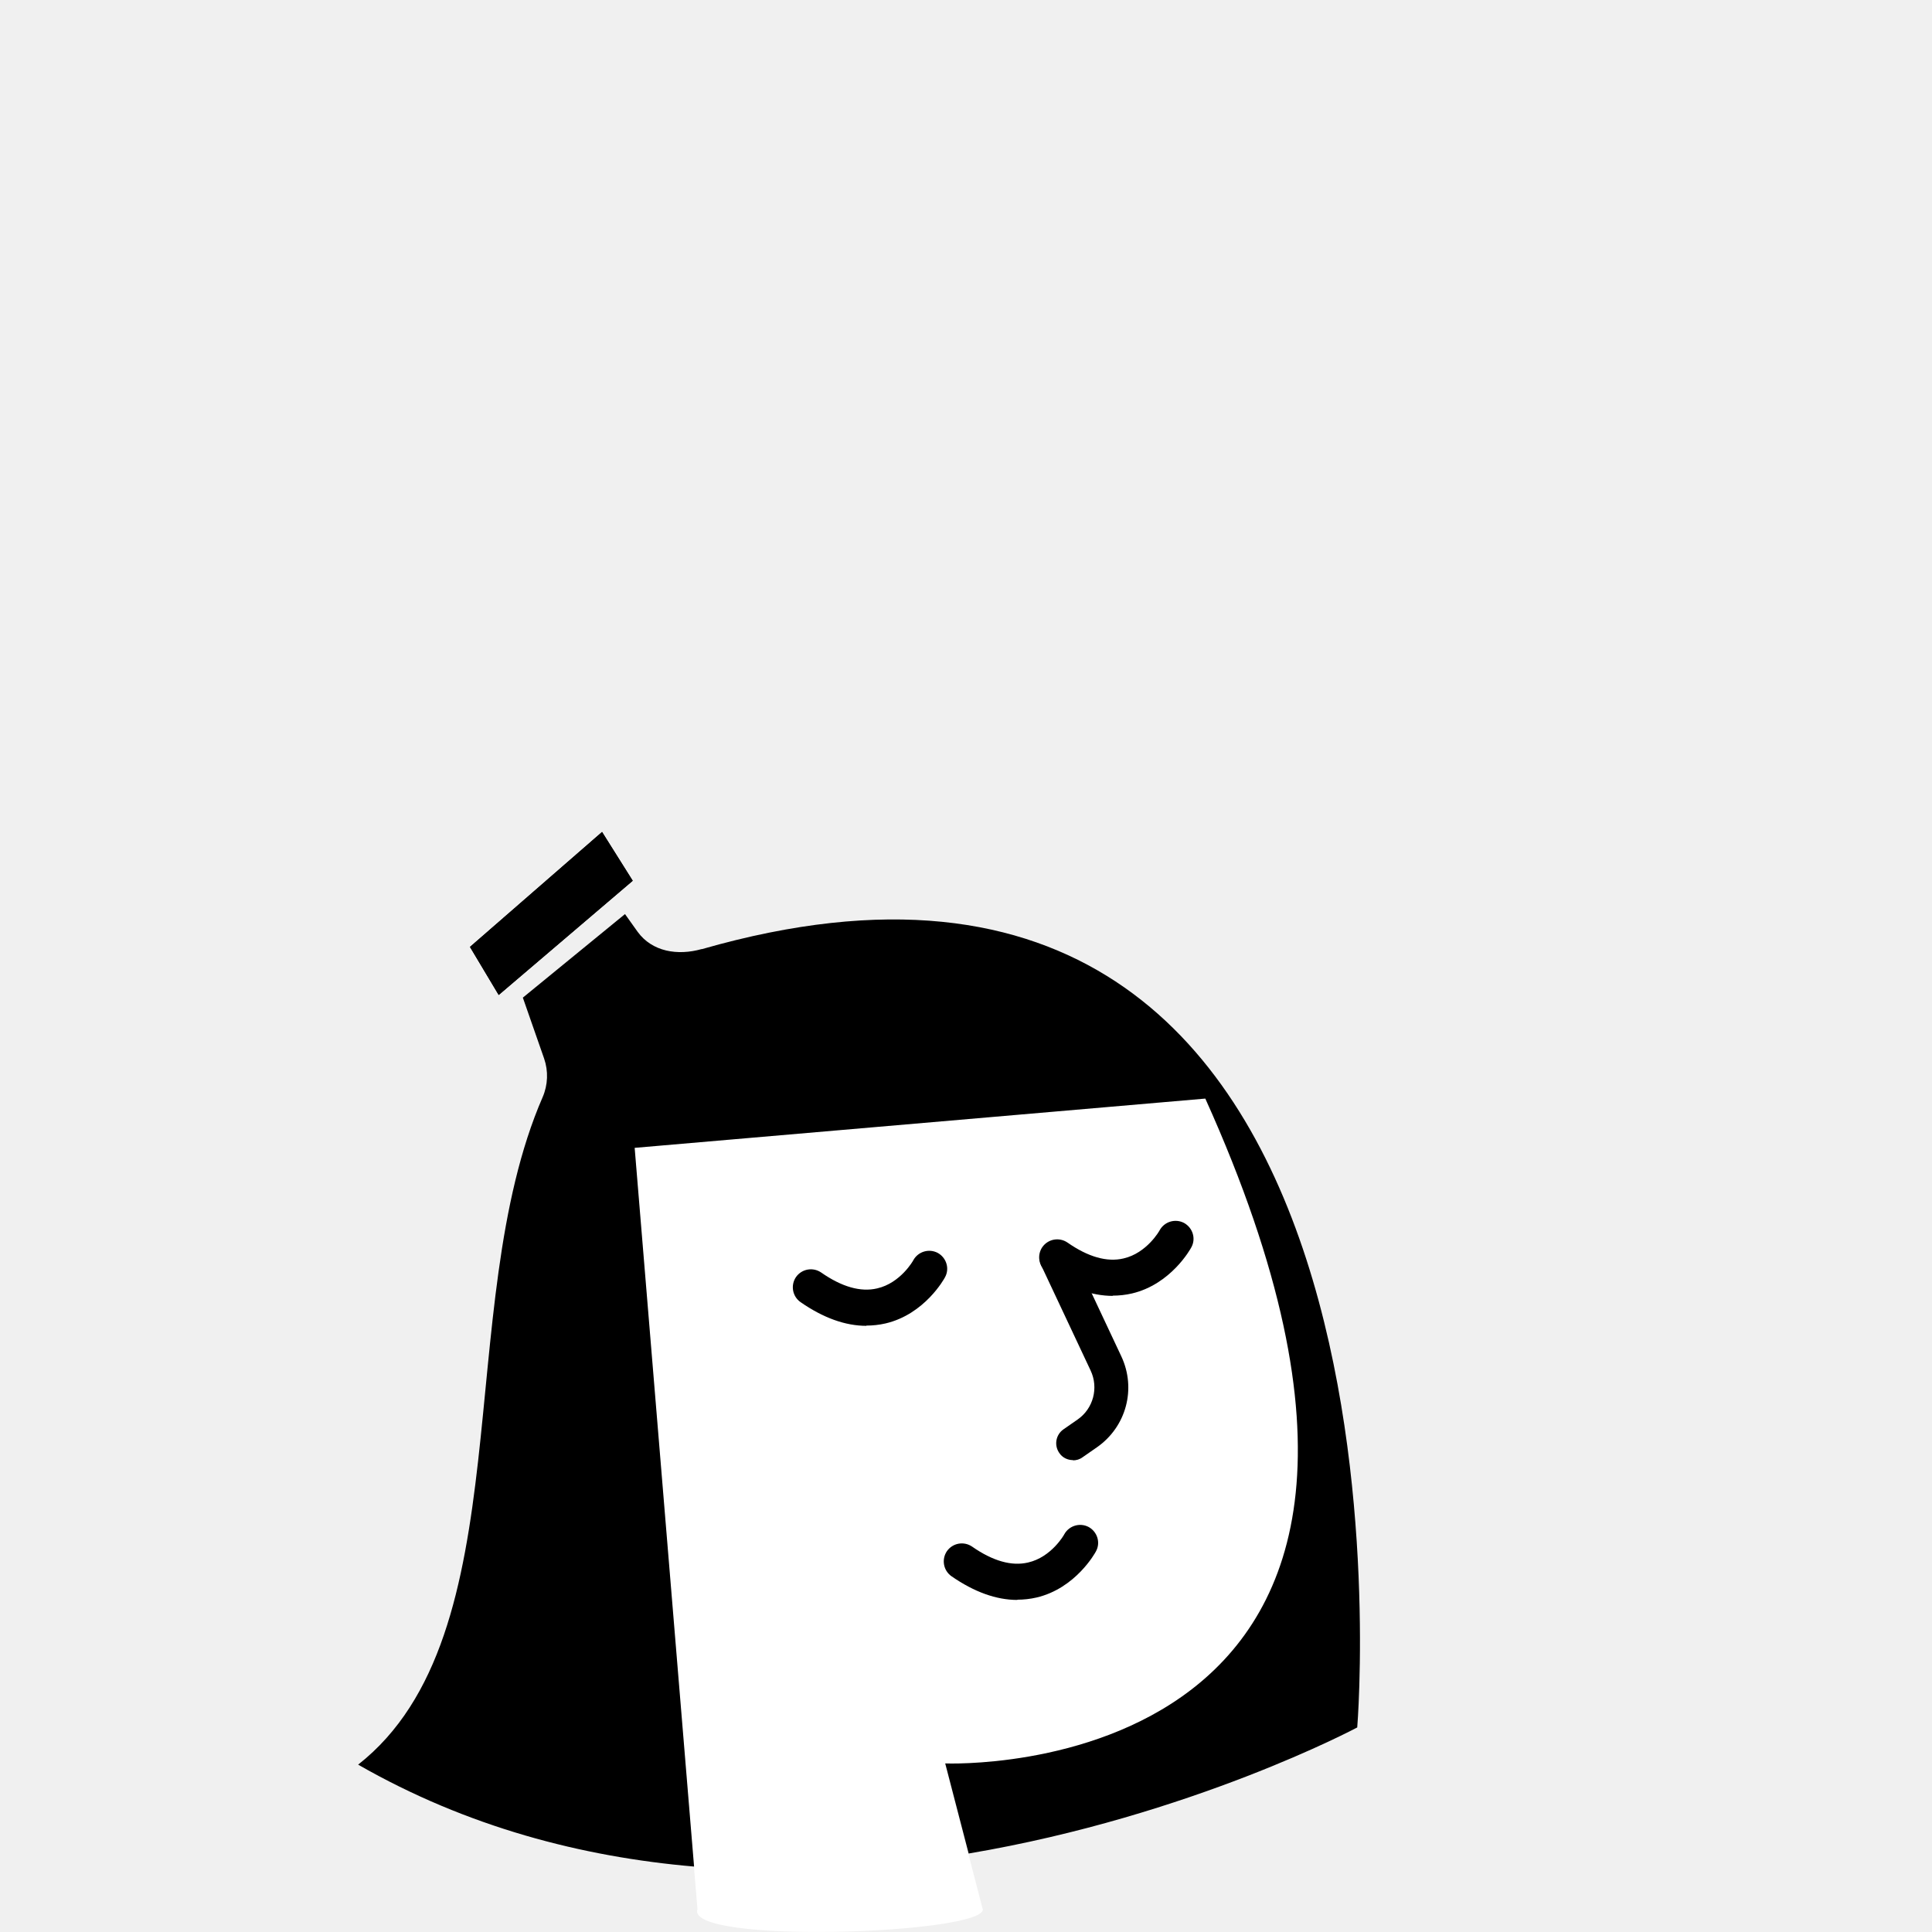
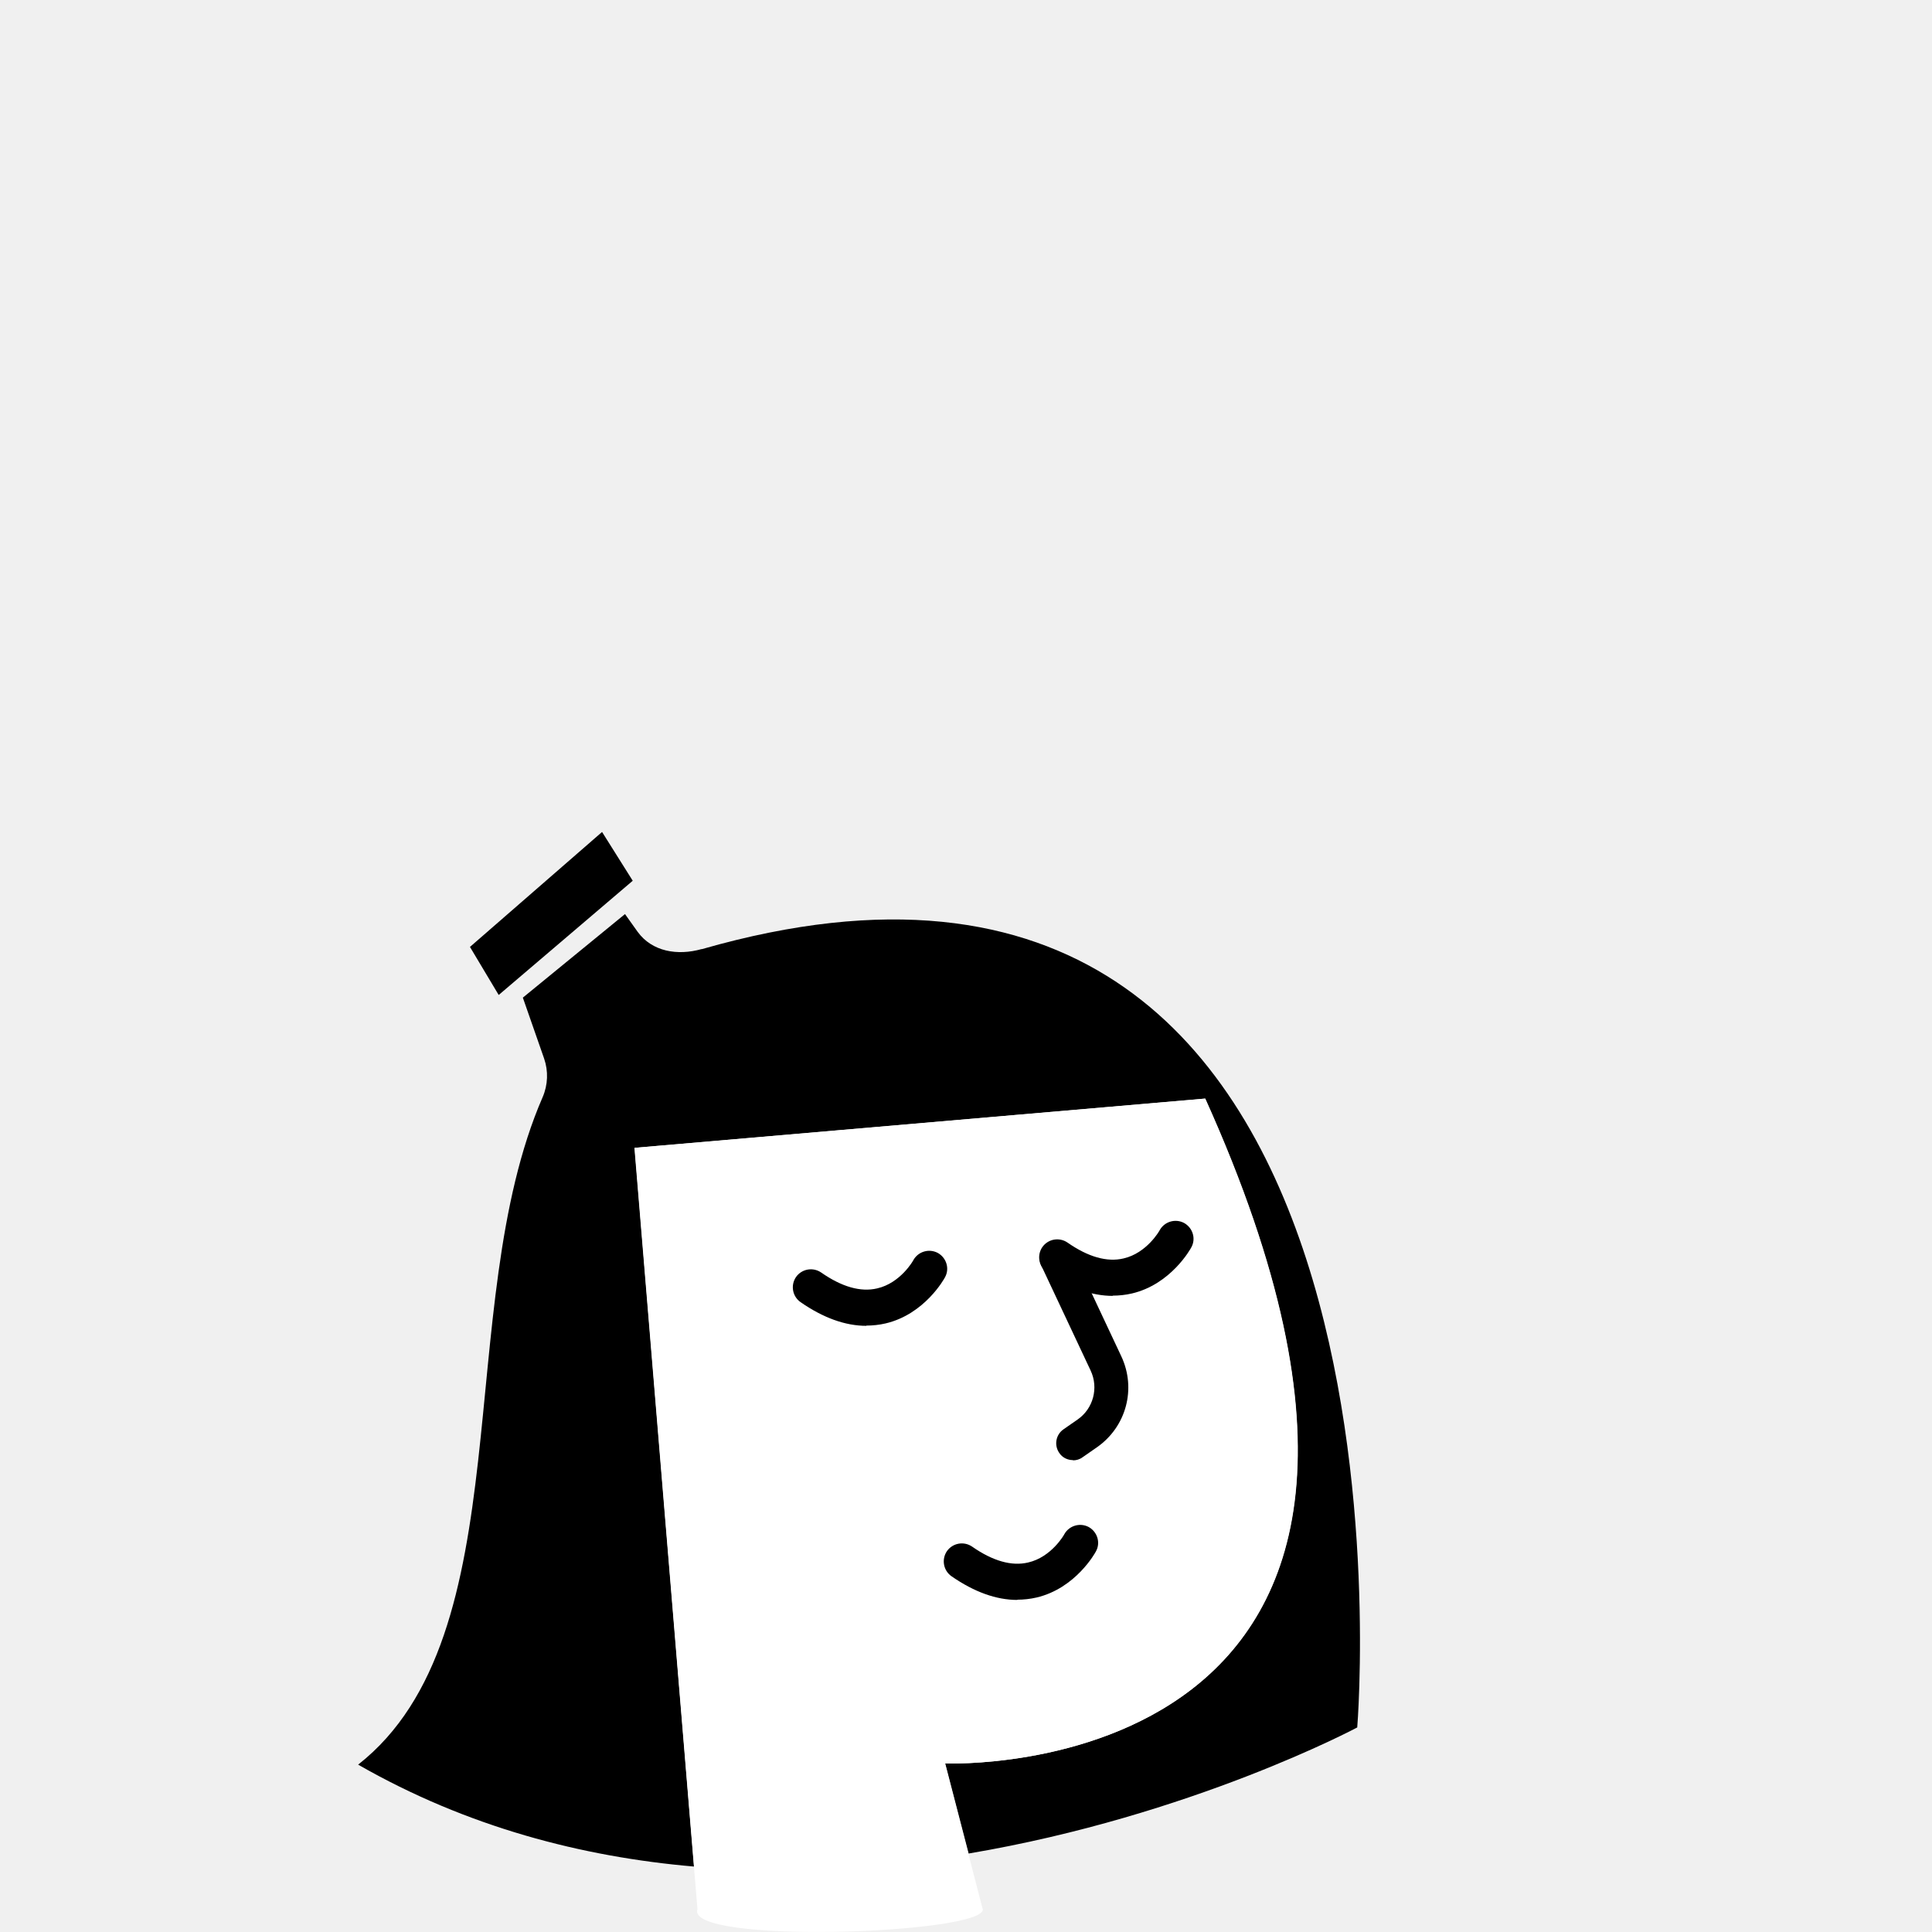
<svg xmlns="http://www.w3.org/2000/svg" id="Layer_1" version="1.1" viewBox="0 0 800 800">
  <defs>
    <style>
      .st0 {
+         fill: none;
+       }
+ 
+       .st1 {
        fill: #fff;
      }
    </style>
  </defs>
-   <path class="st0" d="M406.9,790.5l-15.6-60.3s236.3,9.9,107.7-275.3l-236.3,20.4,26.1,315.2c-5.3,14.8,119.3,10.3,118.2,0Z" />
-   <polygon points="262 364.7 249.3 344.5 194.6 392.1 206.5 412 262 364.7" />
+   <g>
+     <polygon points="262 364.7 249.3 344.5 194.6 392.1 206.5 412 262 364.7" />
+     <path d="M290.5,393c-9.9,2.8-20.5,1.1-26.5-7.2l-5.2-7.3-42.3,34.6,8.8,25.2c1.8,5.2,1.6,10.9-.6,16-37.8,86.9-8,222.7-76.4,276.4,45.2,25.9,92.8,38.2,139.1,42.2l-24.6-297.6,236.3-20.4c128.6,285.2-107.7,275.3-107.7,275.3l9.7,37.3c92.4-15.6,160.9-52.2,160.9-52.2,0,0,34.1-409.9-271.3-322.3Z" />
+   </g>
+   <path class="st1" d="M406.9,790.5l-15.6-60.3s236.3,9.9,107.7-275.3l-236.3,20.4,26.1,315.2c-5.3,14.8,119.3,10.3,118.2,0Z" />
  <g>
    <path d="M358.8,549c-8.8,0-17.9-3.3-27.3-9.8-3.4-2.4-4.2-7-1.9-10.4,2.4-3.4,7-4.2,10.4-1.9,8.6,6,16.4,8.2,23.2,6.6,9.7-2.2,15-11.6,15-11.7,2-3.6,6.5-4.9,10.1-3,3.6,2,5,6.5,3,10.1-.3.6-8.4,15.3-24.6,19.1-2.6.6-5.3.9-8,.9Z" />
    <path d="M460.8,536.6c-8.8,0-17.9-3.3-27.3-9.8-3.4-2.4-4.2-7-1.9-10.4,2.4-3.4,7-4.2,10.4-1.9,8.6,6,16.4,8.2,23.2,6.6,9.7-2.2,15-11.6,15-11.7,2-3.6,6.5-4.9,10.1-3,3.6,2,5,6.5,3,10.1-.3.6-8.4,15.3-24.6,19.1-2.6.6-5.3.9-8,.9Z" />
    <path d="M421.3,662.5c-8.8,0-17.9-3.3-27.3-9.8-3.4-2.4-4.2-7-1.9-10.4,2.4-3.4,7-4.2,10.4-1.9,8.6,6,16.4,8.2,23.2,6.6,9.7-2.2,15-11.6,15-11.7,2-3.6,6.5-4.9,10.1-3,3.6,2,5,6.5,3,10.1-.3.6-8.4,15.3-24.6,19.1-2.6.6-5.3.9-8,.9Z" />
    <path d="M444.3,604.6c-2.2,0-4.4-1-5.7-3-2.2-3.2-1.4-7.5,1.7-9.7l5.9-4.1c6.5-4.5,8.8-13.1,5.4-20.3l-20.4-43.4c-1.6-3.5-.1-7.7,3.4-9.3,3.5-1.6,7.7-.1,9.3,3.4l20.4,43.4c6.3,13.4,2.1,29.2-10.1,37.7l-5.9,4.1c-1.2.9-2.6,1.3-4,1.3Z" />
  </g>
-   <polygon points="262 364.7 249.3 344.5 194.6 392.1 206.5 412 262 364.7" />
-   <path d="M290.5,393c-9.9,2.8-20.5,1.1-26.5-7.2l-5.2-7.3-42.3,34.6,8.8,25.2c1.8,5.2,1.6,10.9-.6,16-37.8,86.9-8,222.7-76.4,276.4,45.2,25.9,92.8,38.2,139.1,42.2l-24.6-297.6,236.3-20.4c128.6,285.2-107.7,275.3-107.7,275.3l9.7,37.3c92.4-15.6,160.9-52.2,160.9-52.2,0,0,34.1-409.9-271.3-322.3Z" />
+   <polygon class="st0" points="241.2 332.9 154 169.8 50 251.5 185.7 380.1 241.2 332.9" />
</svg>
